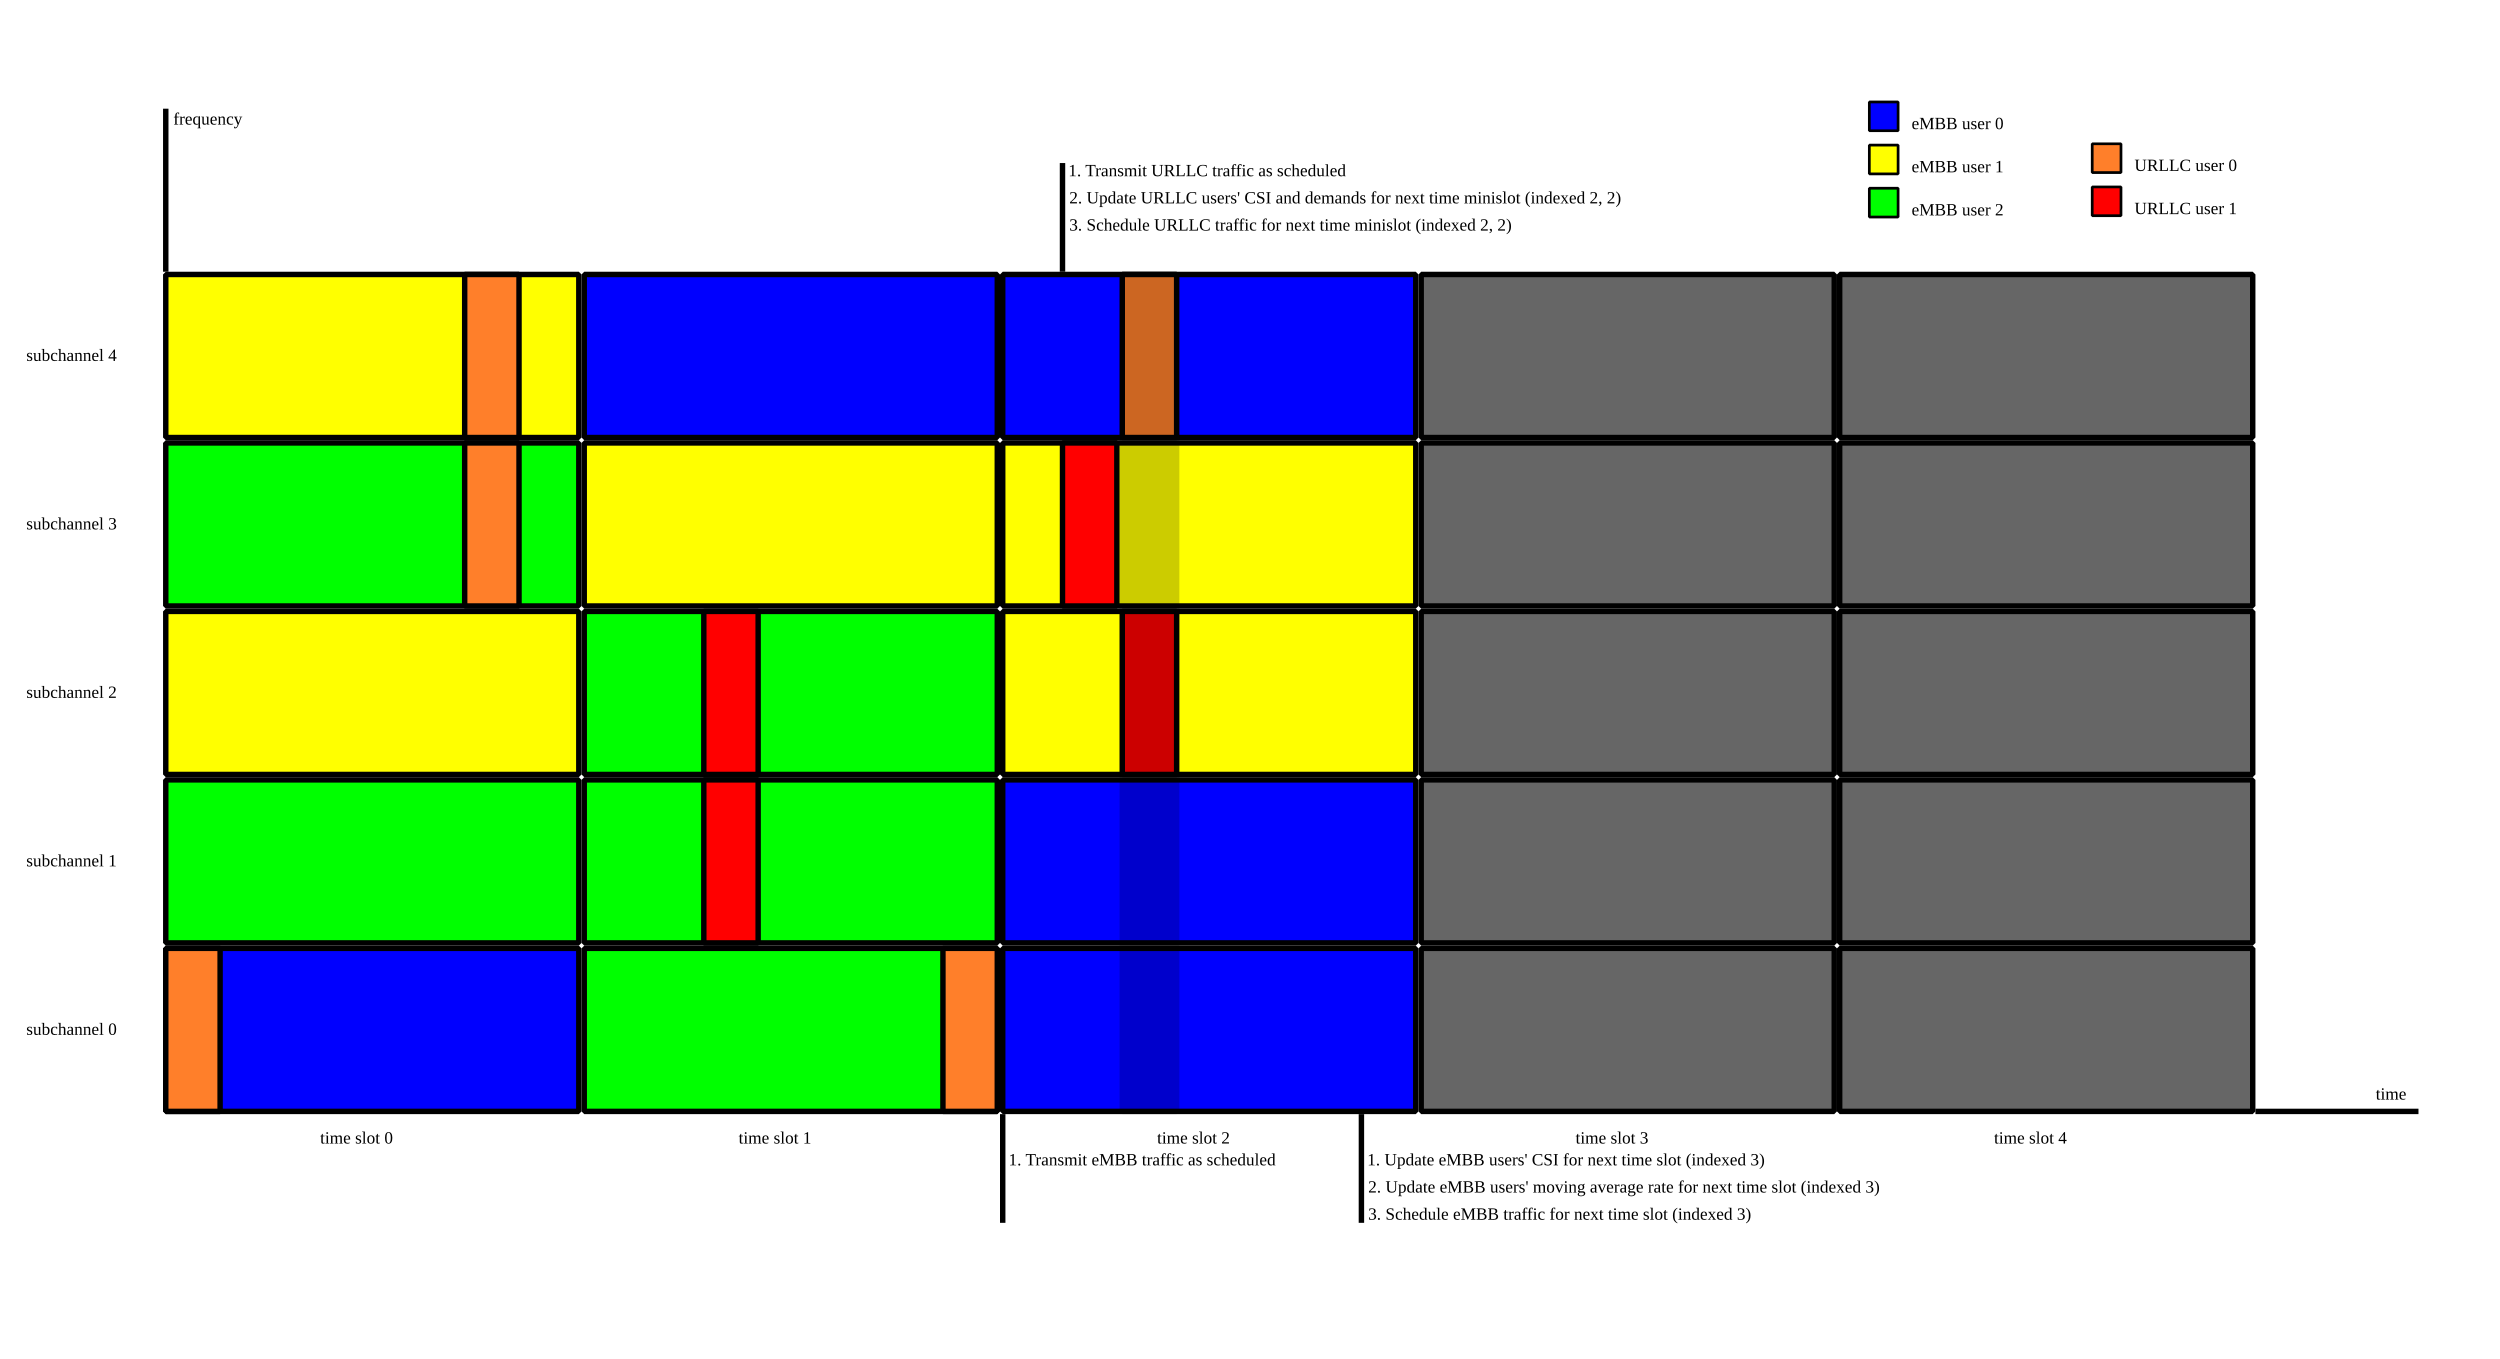
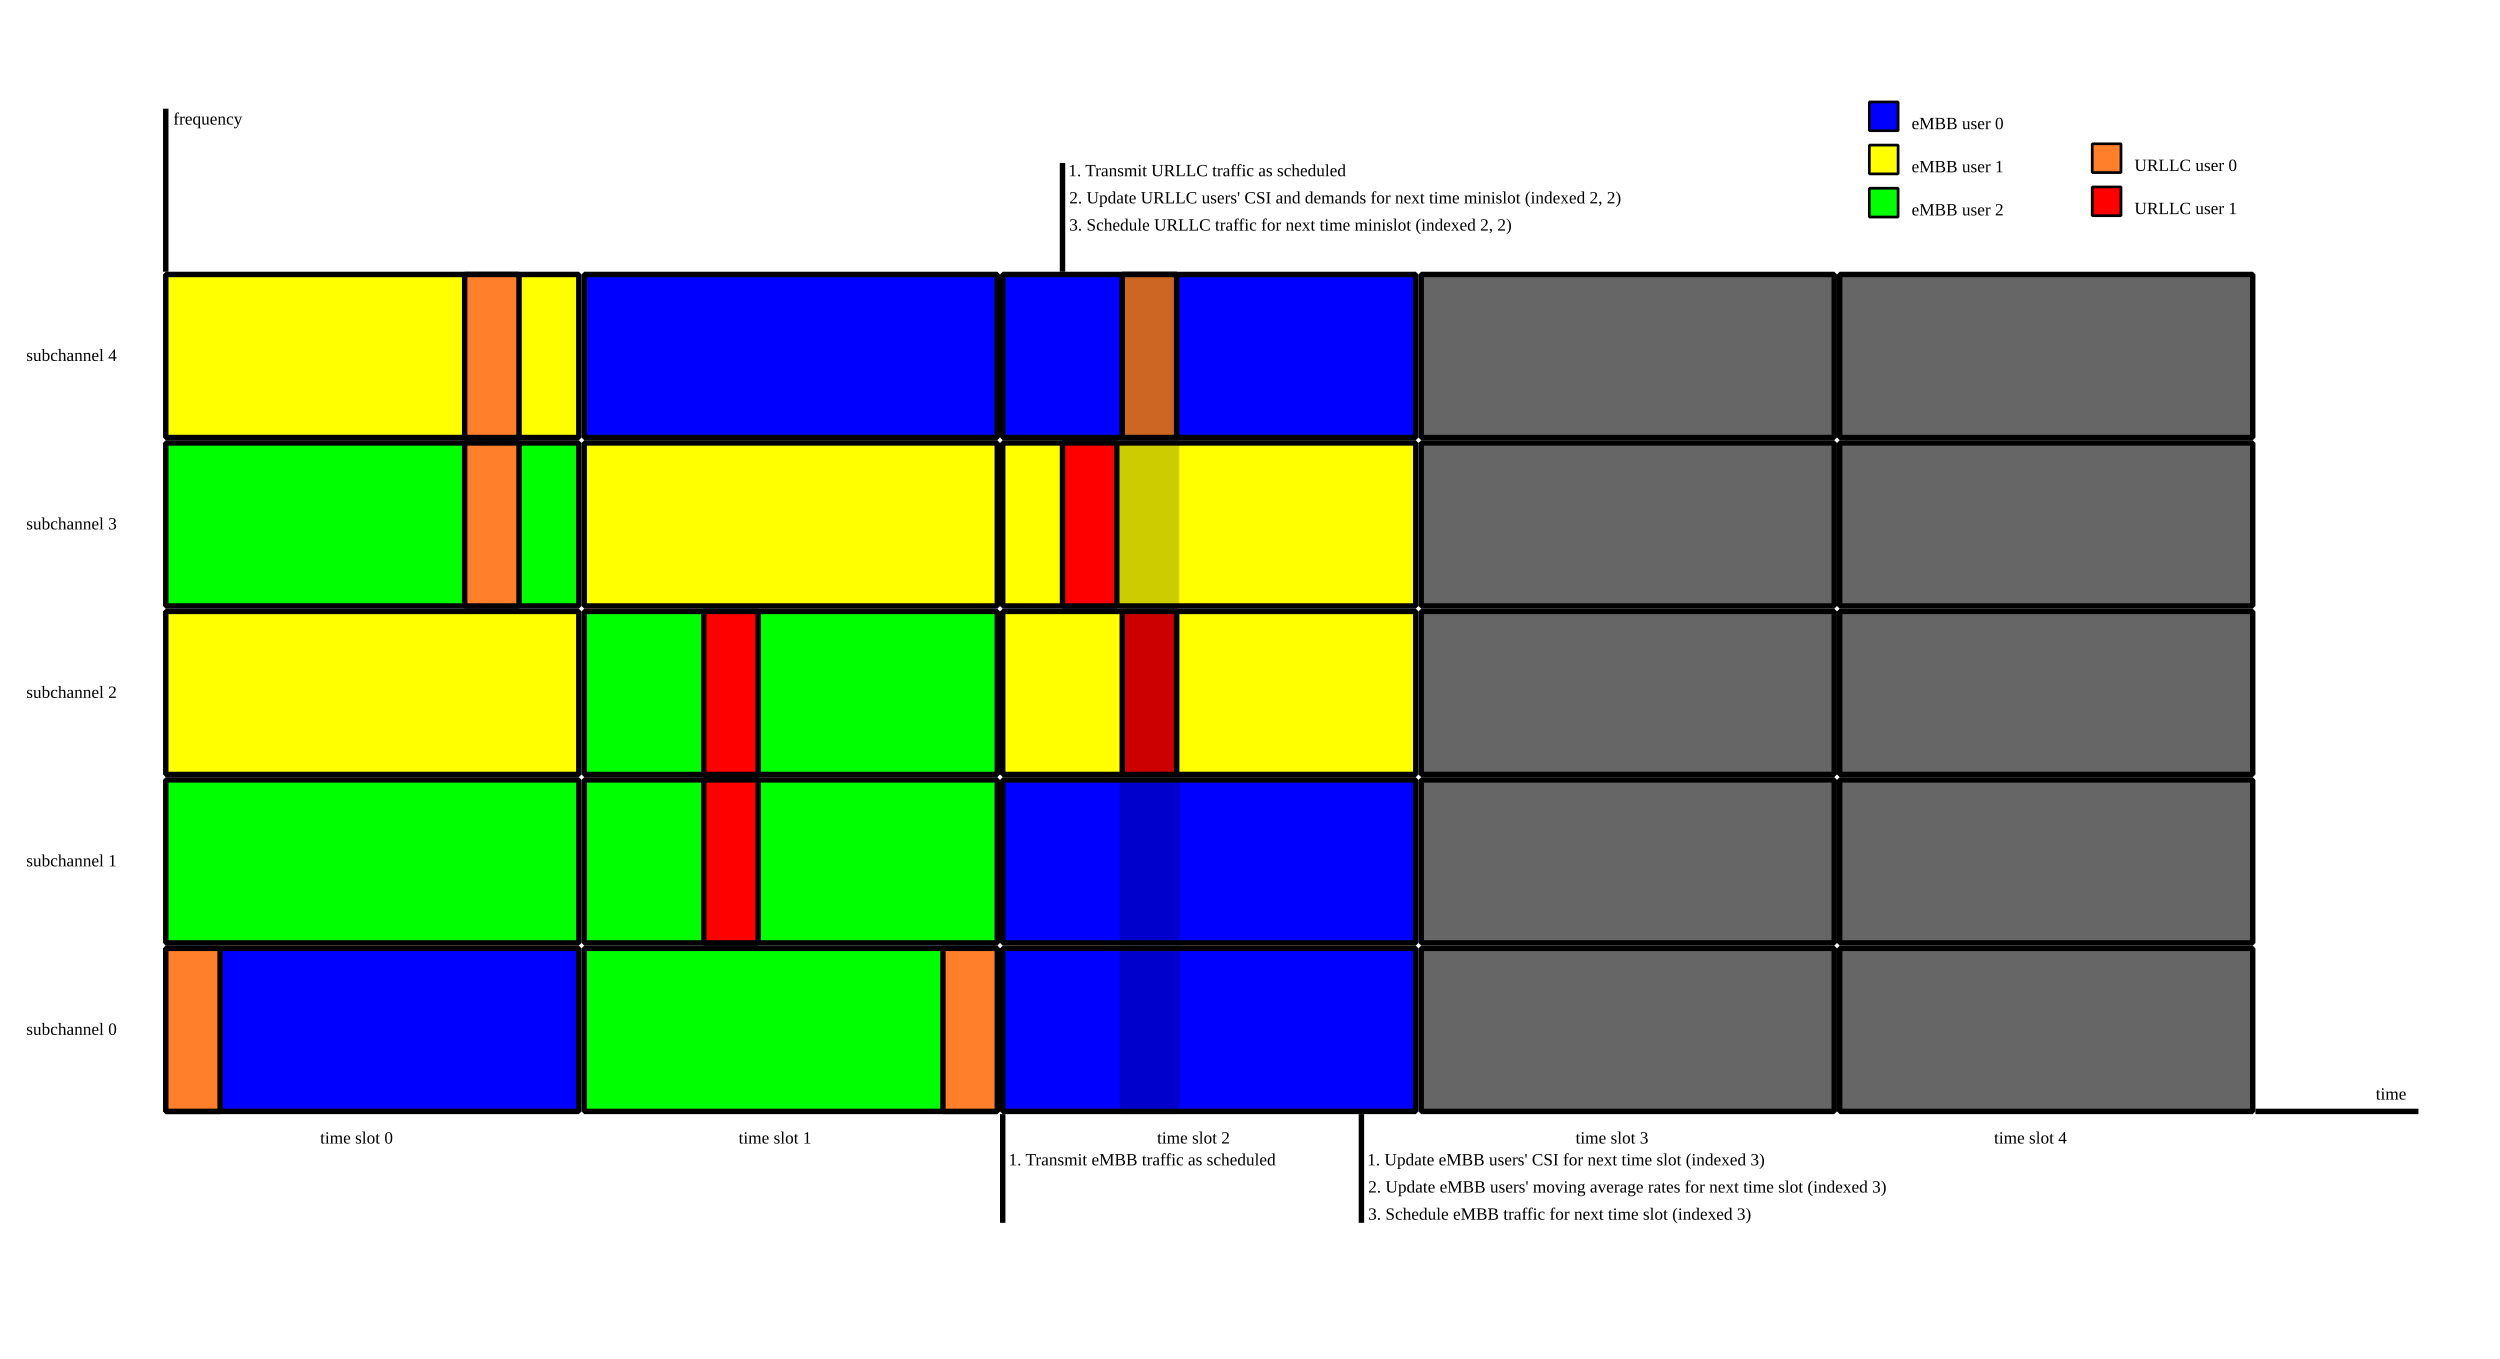
<svg xmlns="http://www.w3.org/2000/svg" width="460mm" height="250mm" viewBox="0 0 460 250" version="1.1" id="svg5">
  <defs id="defs2">
    <linearGradient id="linearGradient10567">
      <stop style="stop-color:#ffff00;stop-opacity:1;" offset="0" id="stop10565" />
    </linearGradient>
    <linearGradient id="linearGradient4787">
      <stop style="stop-color:#000000;stop-opacity:1;" offset="0" id="stop4785" />
    </linearGradient>
  </defs>
  <g id="layer1">
    <text xml:space="preserve" style="font-size:3.175px;fill:#000000;stroke:#000000;stroke-width:0;stroke-miterlimit:0;stroke-dasharray:none;stroke-opacity:1" x="251.741" y="224.428" id="bottom_3">
      <tspan id="tspan8557-6-0-0" style="stroke-width:0" x="251.741" y="224.428">3. Schedule eMBB traffic for next time slot (indexed 3)</tspan>
    </text>
    <text xml:space="preserve" style="font-size:3.175px;fill:#000000;stroke:#000000;stroke-width:0;stroke-miterlimit:0;stroke-dasharray:none;stroke-opacity:1" x="251.75" y="219.428" id="bottom_2">
-       <tspan id="tspan8557-6-0" style="stroke-width:0" x="251.75" y="219.428">2. Update eMBB users' moving average rate for next time slot (indexed 3)</tspan>
+       <tspan id="tspan8557-6-0" style="stroke-width:0" x="251.75" y="219.428">2. Update eMBB users' moving average rates for next time slot (indexed 3)</tspan>
    </text>
    <text xml:space="preserve" style="font-size:3.175px;fill:#000000;stroke:#000000;stroke-width:0;stroke-miterlimit:0;stroke-dasharray:none;stroke-opacity:1" x="251.569" y="214.428" id="bottom_1">
      <tspan id="tspan8557-3" style="stroke-width:0" x="251.569" y="214.428">1. Update eMBB users' CSI for next time slot (indexed 3)</tspan>
    </text>
    <rect style="fill:#000000;stroke:#000000;stroke-width:0;stroke-miterlimit:0;stroke-dasharray:none;stroke-opacity:1" id="bar_bottom_right" width="1" height="20" x="250" y="205" />
    <text xml:space="preserve" style="font-size:3.175px;fill:#000000;stroke:#000000;stroke-width:0;stroke-miterlimit:0;stroke-dasharray:none;stroke-opacity:1" x="185.569" y="214.428" id="bottom_left">
      <tspan id="tspan8557-3-1" style="stroke-width:0" x="185.569" y="214.428">1. Transmit eMBB traffic as scheduled</tspan>
    </text>
    <rect style="fill:#000000;stroke:#000000;stroke-width:0;stroke-miterlimit:0;stroke-dasharray:none;stroke-opacity:1" id="bar_bottom_left" width="1" height="20" x="184" y="205" />
    <text xml:space="preserve" style="font-size:3.175px;fill:#000000;stroke:#000000;stroke-width:0;stroke-miterlimit:0;stroke-dasharray:none;stroke-opacity:1" x="196.741" y="42.428" id="top_3">
      <tspan id="tspan8557-6" style="stroke-width:0" x="196.741" y="42.428">3. Schedule URLLC traffic for next time minislot (indexed 2, 2)</tspan>
    </text>
    <text xml:space="preserve" style="font-size:3.175px;opacity:1;fill:#000000;stroke:#000000;stroke-width:0;stroke-miterlimit:0;stroke-dasharray:none;stroke-opacity:1" x="196.75" y="37.428" id="top_2">
      <tspan id="tspan8503" style="stroke-width:0" x="196.75" y="37.428">2. Update URLLC users' CSI and demands for next time minislot (indexed 2, 2)</tspan>
    </text>
    <text xml:space="preserve" style="font-size:3.175px;opacity:1;fill:#000000;stroke:#000000;stroke-width:0;stroke-miterlimit:0;stroke-dasharray:none;stroke-opacity:1" x="196.569" y="32.428" id="top_1">
      <tspan id="tspan8557" style="stroke-width:0" x="196.569" y="32.428">1. Transmit URLLC traffic as scheduled</tspan>
    </text>
    <rect style="opacity:1;fill:#000000;stroke:#000000;stroke-width:0;stroke-miterlimit:0;stroke-dasharray:none;stroke-opacity:1" id="bar_top" width="1" height="20" x="195" y="30" />
    <text xml:space="preserve" style="font-size:3.175px;fill:#000000;stroke:#000000;stroke-width:0;stroke-miterlimit:0;stroke-dasharray:none;stroke-opacity:1" x="437.134" y="202.324" id="time">
      <tspan id="tspan8557-6-2-9-7" style="stroke-width:0" x="437.134" y="202.324">time</tspan>
    </text>
    <rect style="fill:#000000;stroke:#000000;stroke-width:0;stroke-miterlimit:0;stroke-dasharray:none;stroke-opacity:1" id="horizontal_axis" width="1" height="30" x="204" y="-445" transform="rotate(90)" />
    <text xml:space="preserve" style="font-size:3.175px;fill:#000000;stroke:#000000;stroke-width:0;stroke-miterlimit:0;stroke-dasharray:none;stroke-opacity:1" x="366.904" y="210.412" id="time_slot_4">
      <tspan id="tspan8557-6-2-3-1-9-6-0-0-2-3-0" style="stroke-width:0" x="366.904" y="210.412">time slot 4</tspan>
    </text>
    <text xml:space="preserve" style="font-size:3.175px;fill:#000000;stroke:#000000;stroke-width:0;stroke-miterlimit:0;stroke-dasharray:none;stroke-opacity:1" x="289.904" y="210.412" id="time_slot_3">
      <tspan id="tspan8557-6-2-3-1-9-6-0-0-2-3" style="stroke-width:0" x="289.904" y="210.412">time slot 3</tspan>
    </text>
    <text xml:space="preserve" style="font-size:3.175px;fill:#000000;stroke:#000000;stroke-width:0;stroke-miterlimit:0;stroke-dasharray:none;stroke-opacity:1" x="212.904" y="210.412" id="time_slot_2">
      <tspan id="tspan8557-6-2-3-1-9-6-0-0-2" style="stroke-width:0" x="212.904" y="210.412">time slot 2</tspan>
    </text>
    <text xml:space="preserve" style="font-size:3.175px;fill:#000000;stroke:#000000;stroke-width:0;stroke-miterlimit:0;stroke-dasharray:none;stroke-opacity:1" x="135.904" y="210.412" id="time_slot_1">
      <tspan id="tspan8557-6-2-3-1-9-6-0-0" style="stroke-width:0" x="135.904" y="210.412">time slot 1</tspan>
    </text>
    <text xml:space="preserve" style="font-size:3.175px;fill:#000000;stroke:#000000;stroke-width:0;stroke-miterlimit:0;stroke-dasharray:none;stroke-opacity:1" x="58.904" y="210.412" id="time_slot_0">
      <tspan id="tspan8557-6-2-3-1-9-6-0" style="stroke-width:0" x="58.904" y="210.412">time slot 0</tspan>
    </text>
    <text xml:space="preserve" style="font-size:3.175px;fill:#000000;stroke:#000000;stroke-width:0;stroke-miterlimit:0;stroke-dasharray:none;stroke-opacity:1" x="31.895" y="22.928" id="frequency">
      <tspan id="tspan8557-6-2-9" style="stroke-width:0" x="31.895" y="22.928">frequency</tspan>
    </text>
    <rect style="fill:#000000;stroke:#000000;stroke-width:0;stroke-miterlimit:0;stroke-dasharray:none;stroke-opacity:1" id="vertical_axis" width="1" height="30" x="30" y="20" />
    <text xml:space="preserve" style="font-size:3.175px;fill:#000000;stroke:#000000;stroke-width:0;stroke-miterlimit:0;stroke-dasharray:none;stroke-opacity:1" x="4.829" y="66.412" id="subchannel_4">
      <tspan id="tspan8557-6-2" style="stroke-width:0" x="4.829" y="66.412">subchannel 4</tspan>
    </text>
    <text xml:space="preserve" style="font-size:3.175px;fill:#000000;stroke:#000000;stroke-width:0;stroke-miterlimit:0;stroke-dasharray:none;stroke-opacity:1" x="4.829" y="97.412" id="subchannel_3">
      <tspan id="tspan8557-6-2-3" style="stroke-width:0" x="4.829" y="97.412">subchannel 3</tspan>
    </text>
    <text xml:space="preserve" style="font-size:3.175px;fill:#000000;stroke:#000000;stroke-width:0;stroke-miterlimit:0;stroke-dasharray:none;stroke-opacity:1" x="4.829" y="128.412" id="subchannel_2">
      <tspan id="tspan8557-6-2-3-1" style="stroke-width:0" x="4.829" y="128.412">subchannel 2</tspan>
    </text>
    <text xml:space="preserve" style="font-size:3.175px;fill:#000000;stroke:#000000;stroke-width:0;stroke-miterlimit:0;stroke-dasharray:none;stroke-opacity:1" x="4.829" y="159.412" id="subchannel_1">
      <tspan id="tspan8557-6-2-3-1-9" style="stroke-width:0" x="4.829" y="159.412">subchannel 1</tspan>
    </text>
    <text xml:space="preserve" style="font-size:3.175px;fill:#000000;stroke:#000000;stroke-width:0;stroke-miterlimit:0;stroke-dasharray:none;stroke-opacity:1" x="4.829" y="190.412" id="subchannel_0">
      <tspan id="tspan8557-6-2-3-1-9-6" style="stroke-width:0" x="4.829" y="190.412">subchannel 0</tspan>
    </text>
    <rect style="fill:#666666;stroke:#000000;stroke-width:1;stroke-miterlimit:0;stroke-dasharray:none;stroke-opacity:1" id="unallocated_1_4" width="76" height="30" x="338.5" y="50.5" />
    <rect style="fill:#666666;stroke:#000000;stroke-width:1;stroke-miterlimit:0;stroke-dasharray:none;stroke-opacity:1" id="unallocated_1_3" width="76" height="30" x="338.5" y="81.5" />
    <rect style="fill:#666666;stroke:#000000;stroke-width:1;stroke-miterlimit:0;stroke-dasharray:none;stroke-opacity:1" id="unallocated_1_2" width="76" height="30" x="338.5" y="112.5" />
    <rect style="fill:#666666;stroke:#000000;stroke-width:1;stroke-miterlimit:0;stroke-dasharray:none;stroke-opacity:1" id="unallocated_1_1" width="76" height="30" x="338.5" y="143.5" />
    <rect style="fill:#666666;stroke:#000000;stroke-width:1;stroke-miterlimit:0;stroke-dasharray:none;stroke-opacity:1" id="unallocated_1_0" width="76" height="30" x="338.5" y="174.5" />
    <rect style="fill:#666666;stroke:#000000;stroke-width:1;stroke-miterlimit:0;stroke-dasharray:none;stroke-opacity:1" id="unallocated_0_4" width="76" height="30" x="261.5" y="50.5" />
    <rect style="fill:#666666;stroke:#000000;stroke-width:1;stroke-miterlimit:0;stroke-dasharray:none;stroke-opacity:1" id="unallocated_0_3" width="76" height="30" x="261.5" y="81.5" />
    <rect style="fill:#666666;stroke:#000000;stroke-width:1;stroke-miterlimit:0;stroke-dasharray:none;stroke-opacity:1" id="unallocated_0_2" width="76" height="30" x="261.5" y="112.5" />
    <rect style="fill:#666666;stroke:#000000;stroke-width:1;stroke-miterlimit:0;stroke-dasharray:none;stroke-opacity:1" id="unallocated_0_1" width="76" height="30" x="261.5" y="143.5" />
    <rect style="fill:#666666;stroke:#000000;stroke-width:1;stroke-miterlimit:0;stroke-dasharray:none;stroke-opacity:1" id="unallocated_0_0" width="76" height="30" x="261.5" y="174.5" />
    <rect style="fill:#00ff00;stroke:#000000;stroke-width:1;stroke-miterlimit:0;stroke-dasharray:none;stroke-opacity:1" id="embb_user_2_4" width="76" height="30" x="107.5" y="112.5" />
    <rect style="fill:#00ff00;stroke:#000000;stroke-width:1;stroke-miterlimit:0;stroke-dasharray:none;stroke-opacity:1" id="embb_user_2_3" width="76" height="30" x="107.5" y="143.5" />
    <rect style="fill:#00ff00;stroke:#000000;stroke-width:1;stroke-miterlimit:0;stroke-dasharray:none;stroke-opacity:1" id="embb_user_2_2" width="76" height="30" x="107.5" y="174.5" />
    <rect style="fill:#00ff00;stroke:#000000;stroke-width:1;stroke-miterlimit:0;stroke-dasharray:none;stroke-opacity:1" id="embb_user_2_1" width="76" height="30" x="30.5" y="81.5" />
    <rect style="fill:#00ff00;stroke:#000000;stroke-width:1;stroke-miterlimit:0;stroke-dasharray:none;stroke-opacity:1" id="embb_user_2_0" width="76" height="30" x="30.5" y="143.5" />
    <rect style="fill:#ffff00;stroke:#000000;stroke-width:1;stroke-miterlimit:0;stroke-dasharray:none;stroke-opacity:1" id="embb_user_1_4" width="76" height="30" x="184.5" y="81.5" />
    <rect style="fill:#ffff00;stroke:#000000;stroke-width:1;stroke-miterlimit:0;stroke-dasharray:none;stroke-opacity:1" id="embb_user_1_3" width="76" height="30" x="184.5" y="112.5" />
    <rect style="fill:#ffff00;stroke:#000000;stroke-width:1;stroke-miterlimit:0;stroke-dasharray:none;stroke-opacity:1" id="embb_user_1_2" width="76" height="30" x="107.5" y="81.5" />
    <rect style="opacity:1;fill:#ffff00;stroke:#000000;stroke-width:1;stroke-miterlimit:0;stroke-dasharray:none;stroke-opacity:1" id="embb_user_1_1" width="76" height="30" x="30.5" y="50.5" />
    <rect style="fill:#ffff00;stroke:#000000;stroke-width:1;stroke-miterlimit:0;stroke-dasharray:none;stroke-opacity:1" id="embb_user_1_0" width="76" height="30" x="30.5" y="112.5" />
    <rect style="fill:#0000ff;stroke:#000000;stroke-width:1;stroke-miterlimit:0;stroke-dasharray:none;stroke-opacity:1" id="embb_user_0_4" width="76" height="30" x="184.5" y="50.5" />
    <rect style="fill:#0000ff;stroke:#000000;stroke-width:1;stroke-miterlimit:0;stroke-dasharray:none;stroke-opacity:1" id="embb_user_0_3" width="76" height="30" x="184.5" y="143.5" />
    <rect style="fill:#0000ff;stroke:#000000;stroke-width:1;stroke-miterlimit:0;stroke-dasharray:none;stroke-opacity:1" id="embb_user_0_2" width="76" height="30" x="184.5" y="174.5" />
    <rect style="fill:#0000ff;stroke:#000000;stroke-width:1;stroke-miterlimit:0;stroke-dasharray:none;stroke-opacity:1" id="embb_user_0_1" width="76" height="30" x="107.5" y="50.5" />
    <rect style="fill:#0000ff;stroke:#000000;stroke-width:1;stroke-miterlimit:0;stroke-dasharray:none;stroke-opacity:1" id="embb_user_0_0" width="76" height="30" x="30.5" y="174.5" />
    <rect style="fill:#ff0000;stroke:#000000;stroke-width:1;stroke-miterlimit:0;stroke-dasharray:none;stroke-opacity:1" id="urllc_user_1_3" width="10" height="30" x="206.5" y="112.5" />
    <rect style="opacity:1;fill:#ff0000;stroke:#000000;stroke-width:1;stroke-miterlimit:0;stroke-dasharray:none;stroke-opacity:1" id="urllc_user_1_2" width="10" height="30" x="195.5" y="81.5" />
    <rect style="fill:#ff0000;stroke:#000000;stroke-width:1;stroke-miterlimit:0;stroke-dasharray:none;stroke-opacity:1" id="urllc_user_1_1" width="10" height="30" x="129.5" y="112.5" />
    <rect style="fill:#ff0000;stroke:#000000;stroke-width:1;stroke-miterlimit:0;stroke-dasharray:none;stroke-opacity:1" id="urllc_user_1_0" width="10" height="30" x="129.5" y="143.5" />
    <rect style="fill:#ff7f2a;stroke:#000000;stroke-width:1;stroke-miterlimit:0;stroke-dasharray:none;stroke-opacity:1" id="urllc_user_0_4" width="10" height="30" x="206.5" y="50.5" />
    <rect style="fill:#ff7f2a;stroke:#000000;stroke-width:1;stroke-miterlimit:0;stroke-dasharray:none;stroke-opacity:1" id="urllc_user_0_3" width="10" height="30" x="173.5" y="174.5" />
    <rect style="fill:#ff7f2a;stroke:#000000;stroke-width:1;stroke-miterlimit:0;stroke-dasharray:none;stroke-opacity:1" id="urllc_user_0_2" width="10" height="30" x="85.5" y="50.5" />
    <rect style="fill:#ff7f2a;stroke:#000000;stroke-width:1;stroke-miterlimit:0;stroke-dasharray:none;stroke-opacity:1" id="urllc_user_0_1" width="10" height="30" x="85.5" y="81.5" />
    <rect style="fill:#ff7f2a;stroke:#000000;stroke-width:1;stroke-miterlimit:0;stroke-dasharray:none;stroke-opacity:1" id="urllc_user_0_0" width="10" height="30" x="30.5" y="174.5" />
    <rect style="display:inline;opacity:0.2;fill:#000000;stroke:#000000;stroke-width:1;stroke-miterlimit:0;stroke-dasharray:none;stroke-opacity:1" id="current_time_minislot" width="10" height="154" x="206.5" y="50.5" />
    <g id="legend">
      <text xml:space="preserve" style="font-size:3.175px;fill:#000000;stroke:#000000;stroke-width:0;stroke-miterlimit:0;stroke-dasharray:none;stroke-opacity:1" x="392.742" y="39.397" id="urllc_user_1">
        <tspan id="tspan8557-3-7-0" style="stroke-width:0" x="392.742" y="39.397">URLLC user 1</tspan>
      </text>
      <text xml:space="preserve" style="font-size:3.175px;fill:#000000;stroke:#000000;stroke-width:0;stroke-miterlimit:0;stroke-dasharray:none;stroke-opacity:1" x="392.742" y="31.459" id="urllc_user_0">
        <tspan id="tspan8557-3-7-9" style="stroke-width:0" x="392.742" y="31.459">URLLC user 0</tspan>
      </text>
      <text xml:space="preserve" style="font-size:3.175px;fill:#000000;stroke:#000000;stroke-width:0;stroke-miterlimit:0;stroke-dasharray:none;stroke-opacity:1" x="351.732" y="39.639" id="embb_user_2">
        <tspan id="tspan8557-3-7-1" style="stroke-width:0" x="351.732" y="39.639">eMBB user 2</tspan>
      </text>
      <text xml:space="preserve" style="font-size:3.175px;fill:#000000;stroke:#000000;stroke-width:0;stroke-miterlimit:0;stroke-dasharray:none;stroke-opacity:1" x="351.732" y="31.702" id="embb_user_1">
        <tspan id="tspan8557-3-7-8" style="stroke-width:0" x="351.732" y="31.702">eMBB user 1</tspan>
      </text>
      <text xml:space="preserve" style="font-size:3.175px;fill:#000000;stroke:#000000;stroke-width:0;stroke-miterlimit:0;stroke-dasharray:none;stroke-opacity:1" x="351.732" y="23.764" id="embb_user_0">
        <tspan id="tspan8557-3-7" style="stroke-width:0" x="351.732" y="23.764">eMBB user 0</tspan>
      </text>
      <rect style="fill:#ff0000;fill-opacity:1;stroke:#000000;stroke-width:0.5;stroke-miterlimit:0;stroke-dasharray:none;stroke-opacity:1" id="urllc_user_1_color" width="5.292" height="5.292" x="384.969" y="34.396" />
      <rect style="fill:#ff7f2a;fill-opacity:1;stroke:#000000;stroke-width:0.5;stroke-miterlimit:0;stroke-dasharray:none;stroke-opacity:1" id="urllc_user_0_color" width="5.292" height="5.292" x="384.969" y="26.458" />
      <rect style="fill:#00ff00;fill-opacity:1;stroke:#000000;stroke-width:0.5;stroke-miterlimit:0;stroke-dasharray:none;stroke-opacity:1" id="embb_user_2_color" width="5.292" height="5.292" x="343.958" y="34.639" />
      <rect style="fill:#ffff00;fill-opacity:1;stroke:#000000;stroke-width:0.5;stroke-miterlimit:0;stroke-dasharray:none;stroke-opacity:1" id="embb_user_1_color" width="5.292" height="5.292" x="343.958" y="26.701" />
      <rect style="fill:#0000ff;fill-opacity:1;stroke:#000000;stroke-width:0.5;stroke-miterlimit:0;stroke-dasharray:none;stroke-opacity:1" id="embb_user_0_color" width="5.292" height="5.292" x="343.958" y="18.764" />
    </g>
  </g>
</svg>
